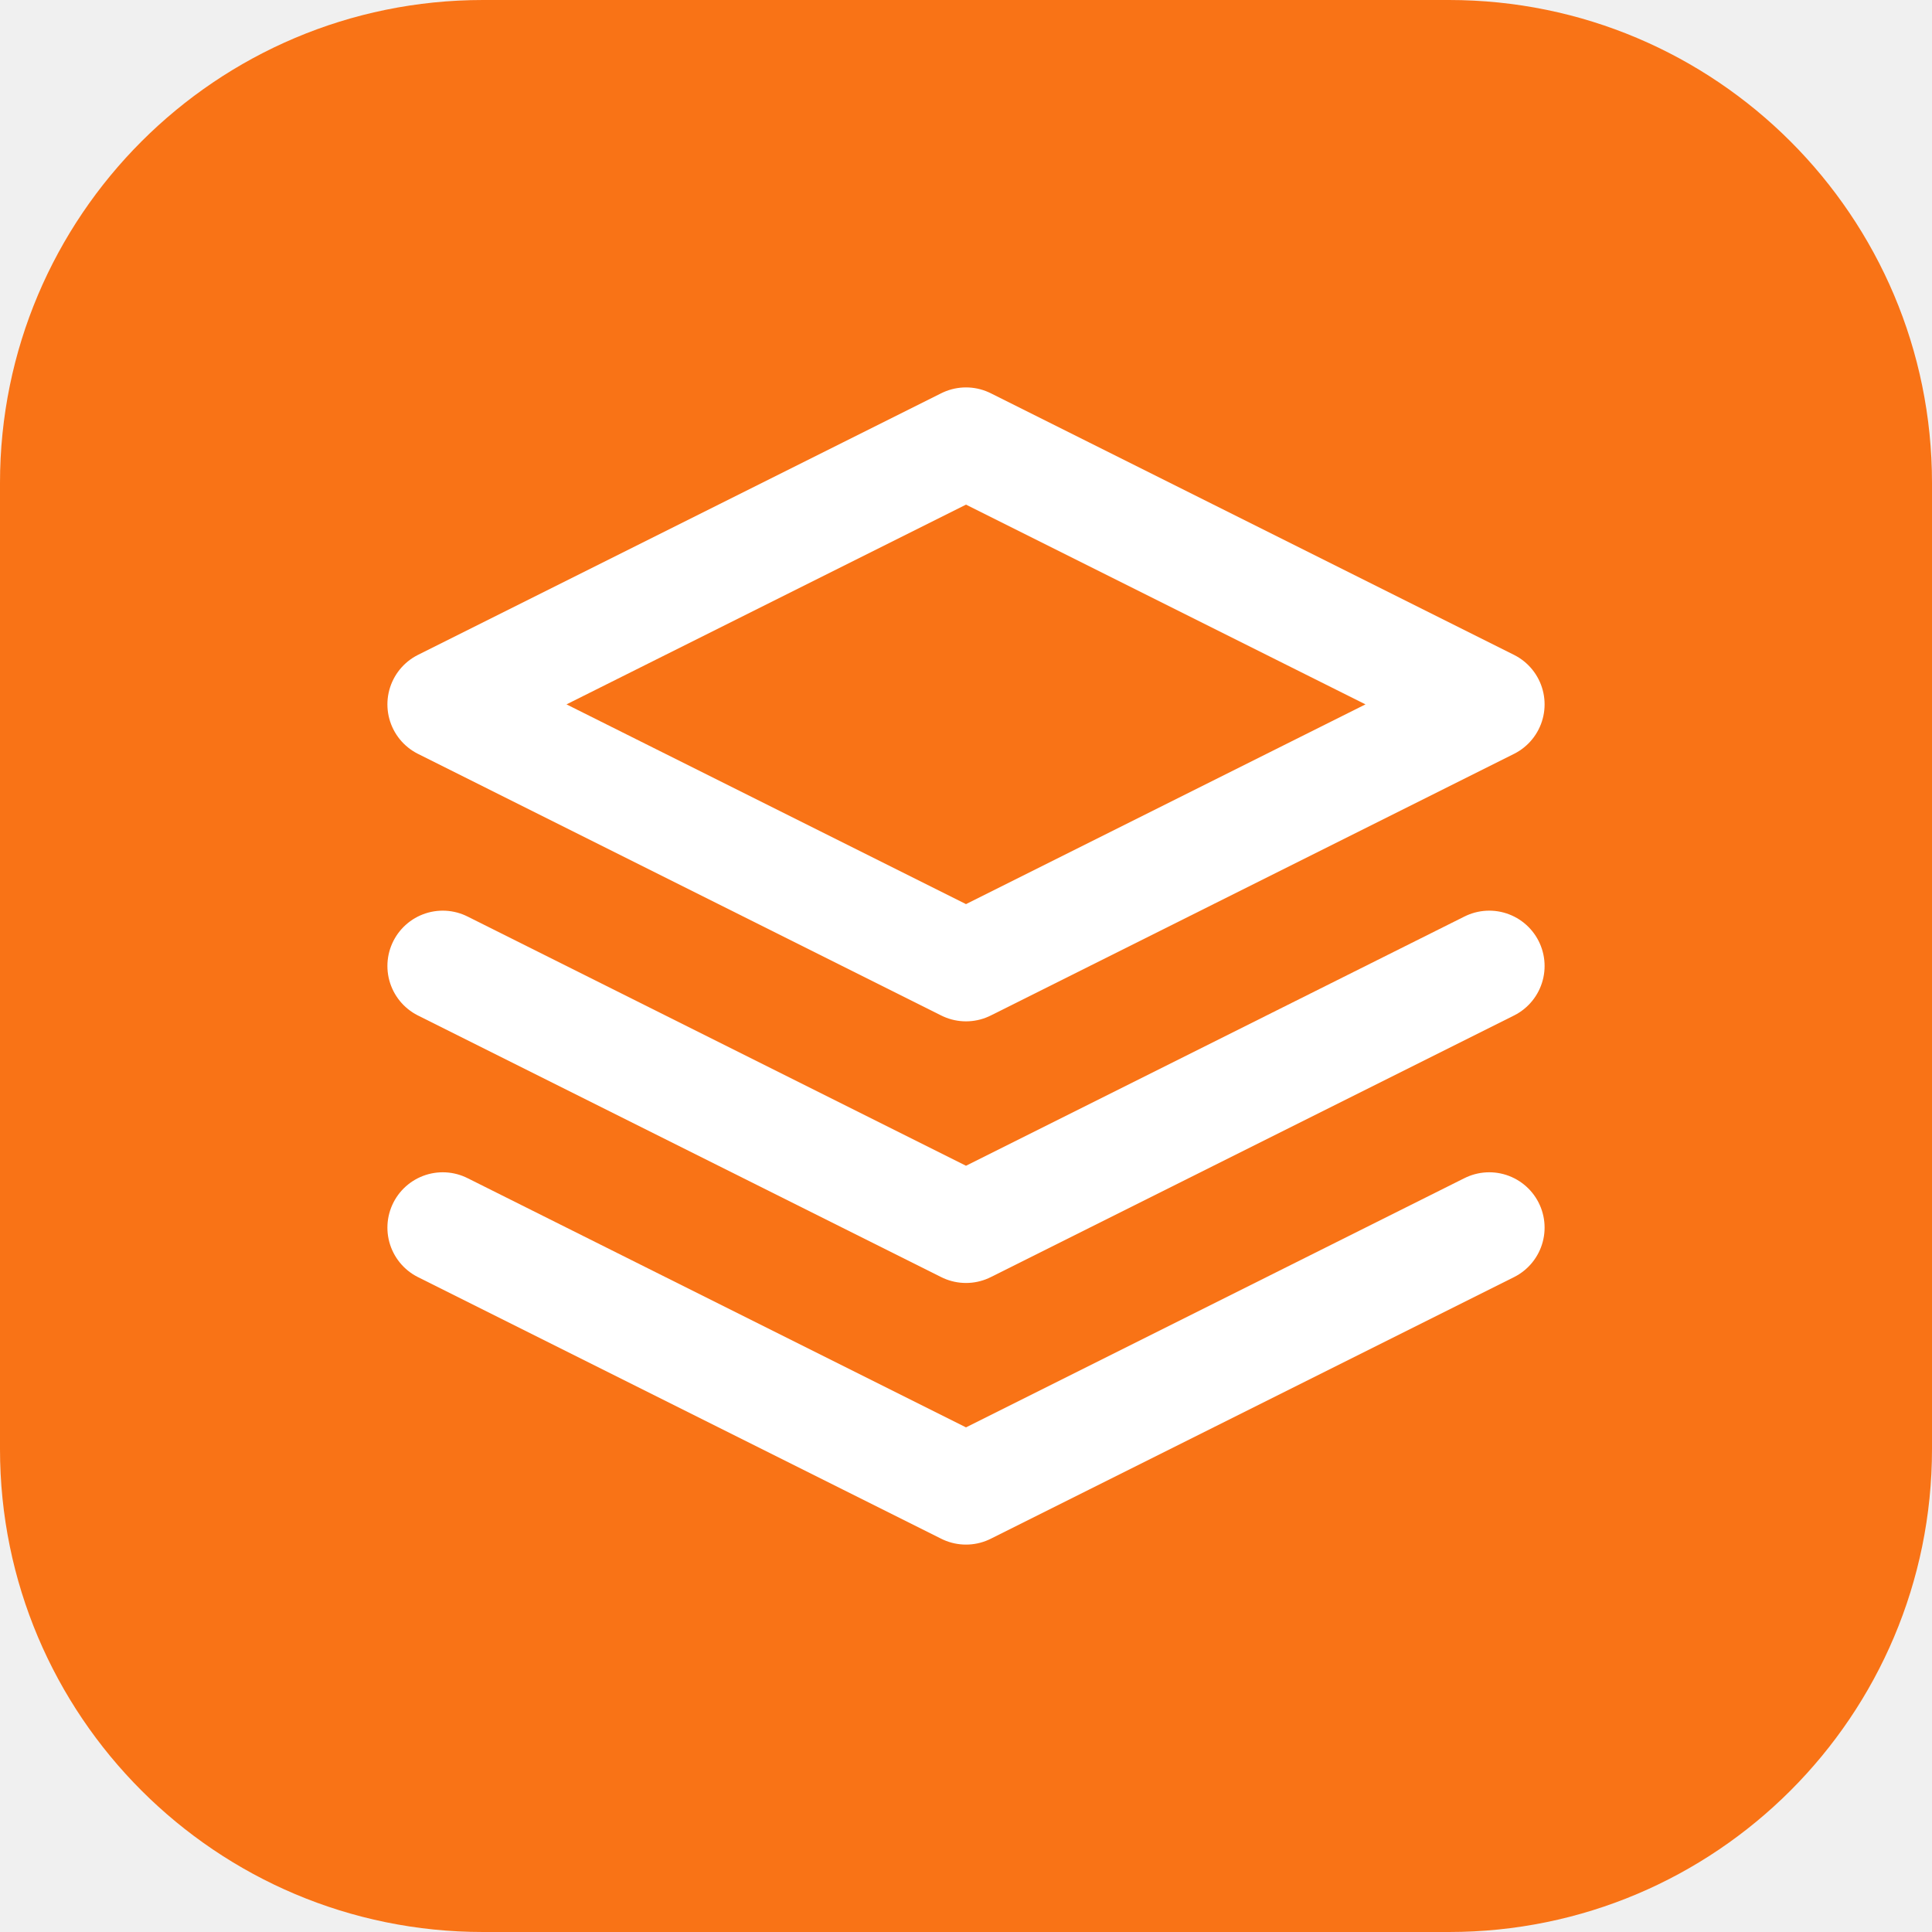
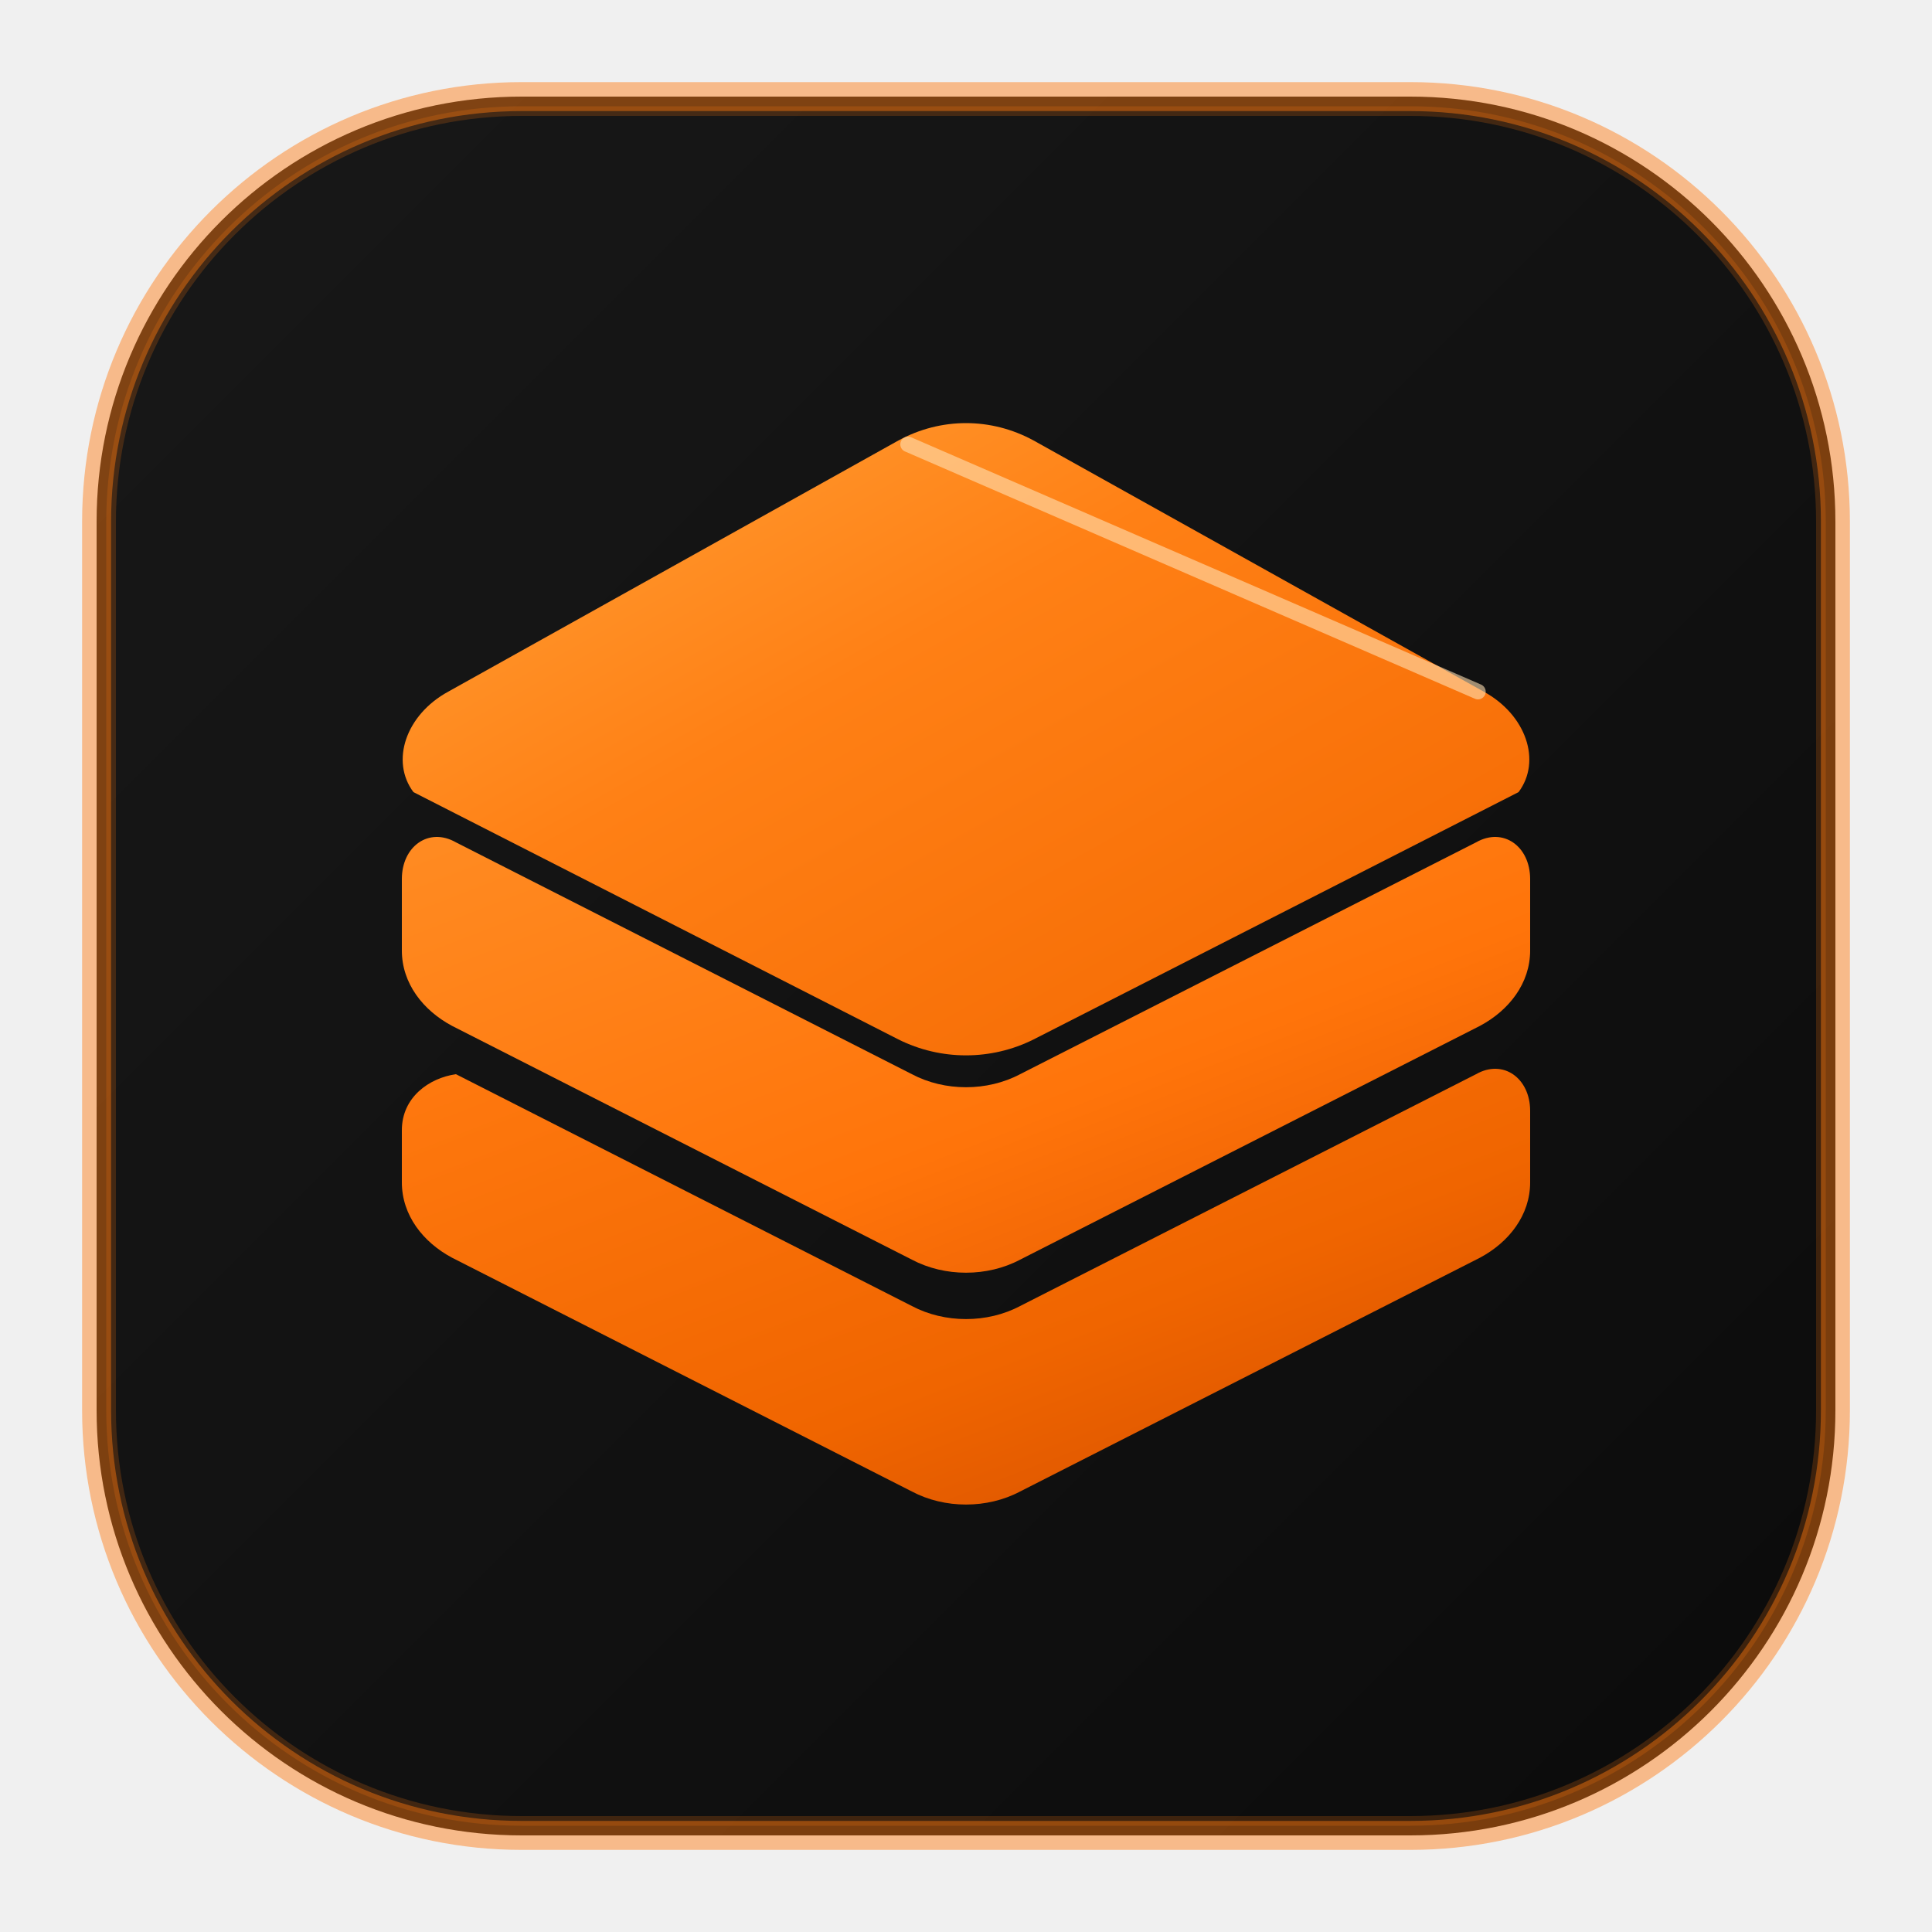
- <svg xmlns="http://www.w3.org/2000/svg" width="48" height="48" viewBox="0 0 48 48" fill="none">
-   <rect width="48" height="48" rx="12" fill="#F97316" />
-   <g transform="translate(8, 8)" stroke="#FFFFFF" stroke-width="2.75" stroke-linecap="round" stroke-linejoin="round" fill="none">
-     <path d="M16 3L3 9.5L16 16L29 9.5L16 3Z" />
-     <path d="M3 16L16 22.5L29 16" />
-     <path d="M3 22.5L16 29L29 22.5" />
+ <svg xmlns="http://www.w3.org/2000/svg" viewBox="0 0 100 100" width="100%" height="100%" fill="none">
+   <defs>
+     <linearGradient id="wnBgGrad" x1="0%" y1="0%" x2="100%" y2="100%">
+       <stop offset="0%" stop-color="#181818" />
+       <stop offset="50%" stop-color="#121212" />
+       <stop offset="100%" stop-color="#0B0B0B" />
+     </linearGradient>
+     <linearGradient id="wnTopPlate" x1="0%" y1="0%" x2="100%" y2="100%">
+       <stop offset="0%" stop-color="#FFA238" />
+       <stop offset="40%" stop-color="#FF8015" />
+       <stop offset="100%" stop-color="#F36600" />
+     </linearGradient>
+     <linearGradient id="wnMidPlate" x1="0%" y1="0%" x2="100%" y2="100%">
+       <stop offset="0%" stop-color="#FF8B22" />
+       <stop offset="60%" stop-color="#FF740A" />
+       <stop offset="100%" stop-color="#E35800" />
+     </linearGradient>
+     <linearGradient id="wnBotPlate" x1="0%" y1="0%" x2="100%" y2="100%">
+       <stop offset="0%" stop-color="#FF790F" />
+       <stop offset="60%" stop-color="#F06500" />
+       <stop offset="100%" stop-color="#D14C00" />
+     </linearGradient>
+     <filter id="wnGlow" x="-15%" y="-15%" width="130%" height="130%">
+       <feGaussianBlur stdDeviation="1.5" result="blur" />
+       <feComposite in="SourceGraphic" in2="blur" operator="over" />
+     </filter>
+   </defs>
+   <rect x="5" y="5" width="90" height="90" rx="22" fill="url(#wnBgGrad)" stroke="#FF790F" stroke-width="1.5" stroke-opacity="0.45" />
+   <rect x="5.75" y="5.75" width="88.5" height="88.5" rx="21.25" fill="none" stroke="#FF790F" stroke-width="0.5" stroke-opacity="0.2" />
+   <g>
+     <path d="M 46.5 22.8 C 48.7 21.6 51.3 21.6 53.5 22.8 L 76.8 35.8 C 79 37 79.8 39.4 78.6 41 L 53.5 53.8 C 51.3 54.9 48.7 54.9 46.5 53.8 L 21.4 41 C 20.2 39.4 21 37 23.2 35.8 Z" fill="url(#wnTopPlate)" />
+     <path d="M 47 23 L 76.5 35.8" stroke="#FFE0B2" stroke-width="0.8" stroke-linecap="round" stroke-opacity="0.6" />
  </g>
+   <path d="M 20.8 45.5 C 20.8 43.8 22.2 42.8 23.6 43.6 L 47.2 55.6 C 48.9 56.5 51.1 56.5 52.8 55.6 L 76.4 43.6 C 77.8 42.8 79.2 43.8 79.2 45.5 L 79.2 49.2 C 79.2 50.9 78.1 52.3 76.6 53.1 L 52.8 65.2 C 51.1 66.1 48.9 66.1 47.2 65.2 L 23.4 53.1 C 21.9 52.3 20.8 50.9 20.8 49.2 Z" fill="url(#wnMidPlate)" />
+   <path d="M 20.8 58.5 C 20.8 56.8 22.2 55.8 23.6 55.6 L 47.2 67.6 C 48.9 68.5 51.1 68.5 52.8 67.6 L 76.4 55.6 C 77.8 54.8 79.2 55.8 79.2 57.5 L 79.2 61.2 C 79.2 62.9 78.1 64.3 76.6 65.1 L 52.8 77.2 C 51.1 78.1 48.9 78.1 47.2 77.2 L 23.4 65.1 C 21.9 64.3 20.8 62.9 20.8 61.2 Z" fill="url(#wnBotPlate)" />
</svg>
